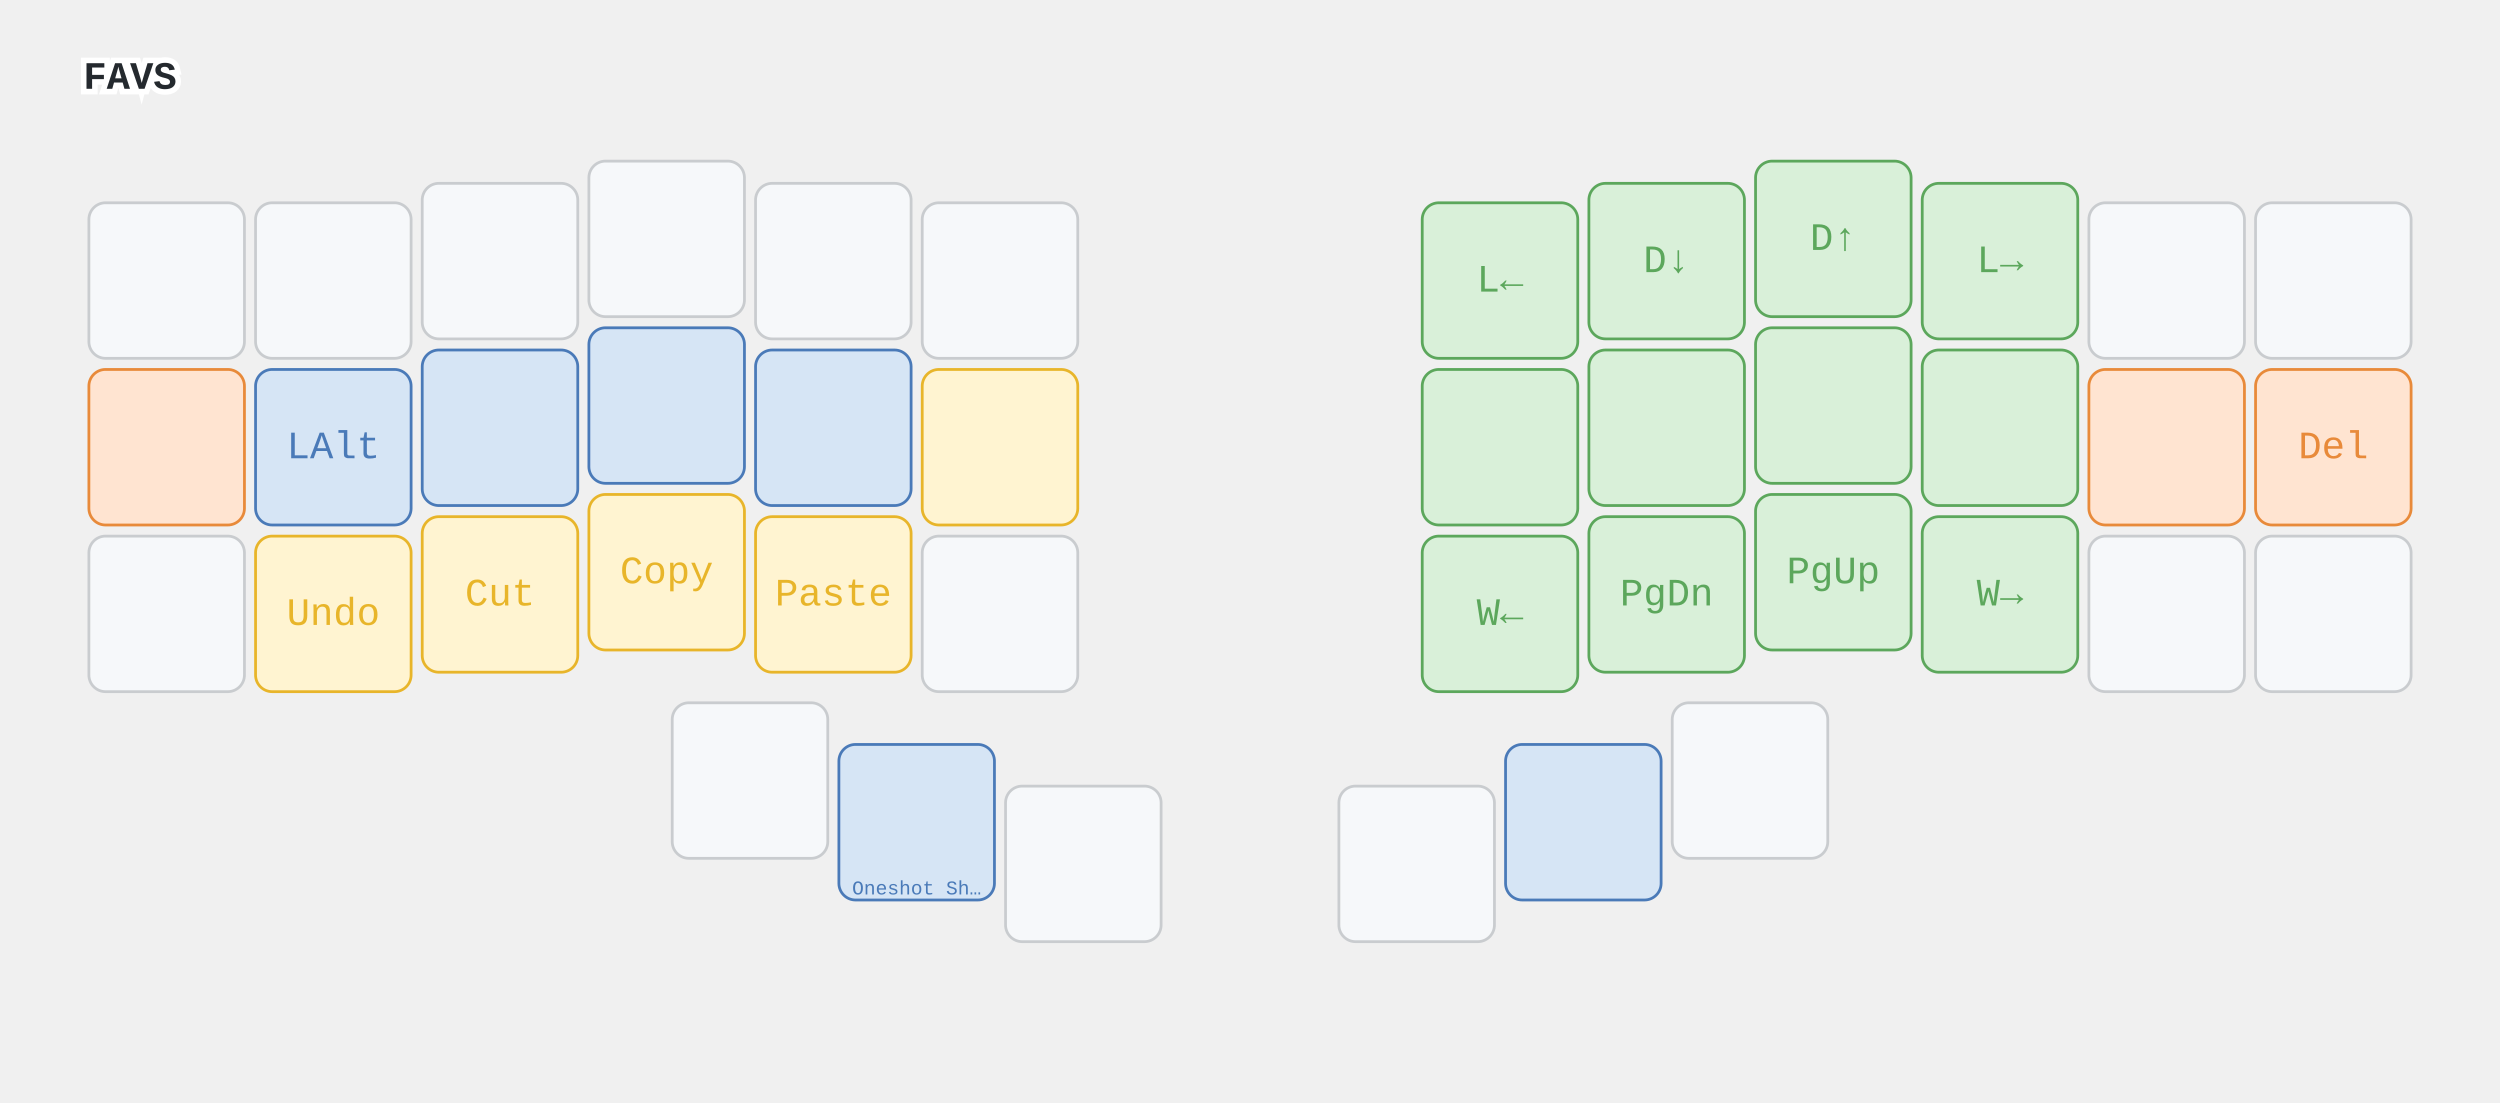
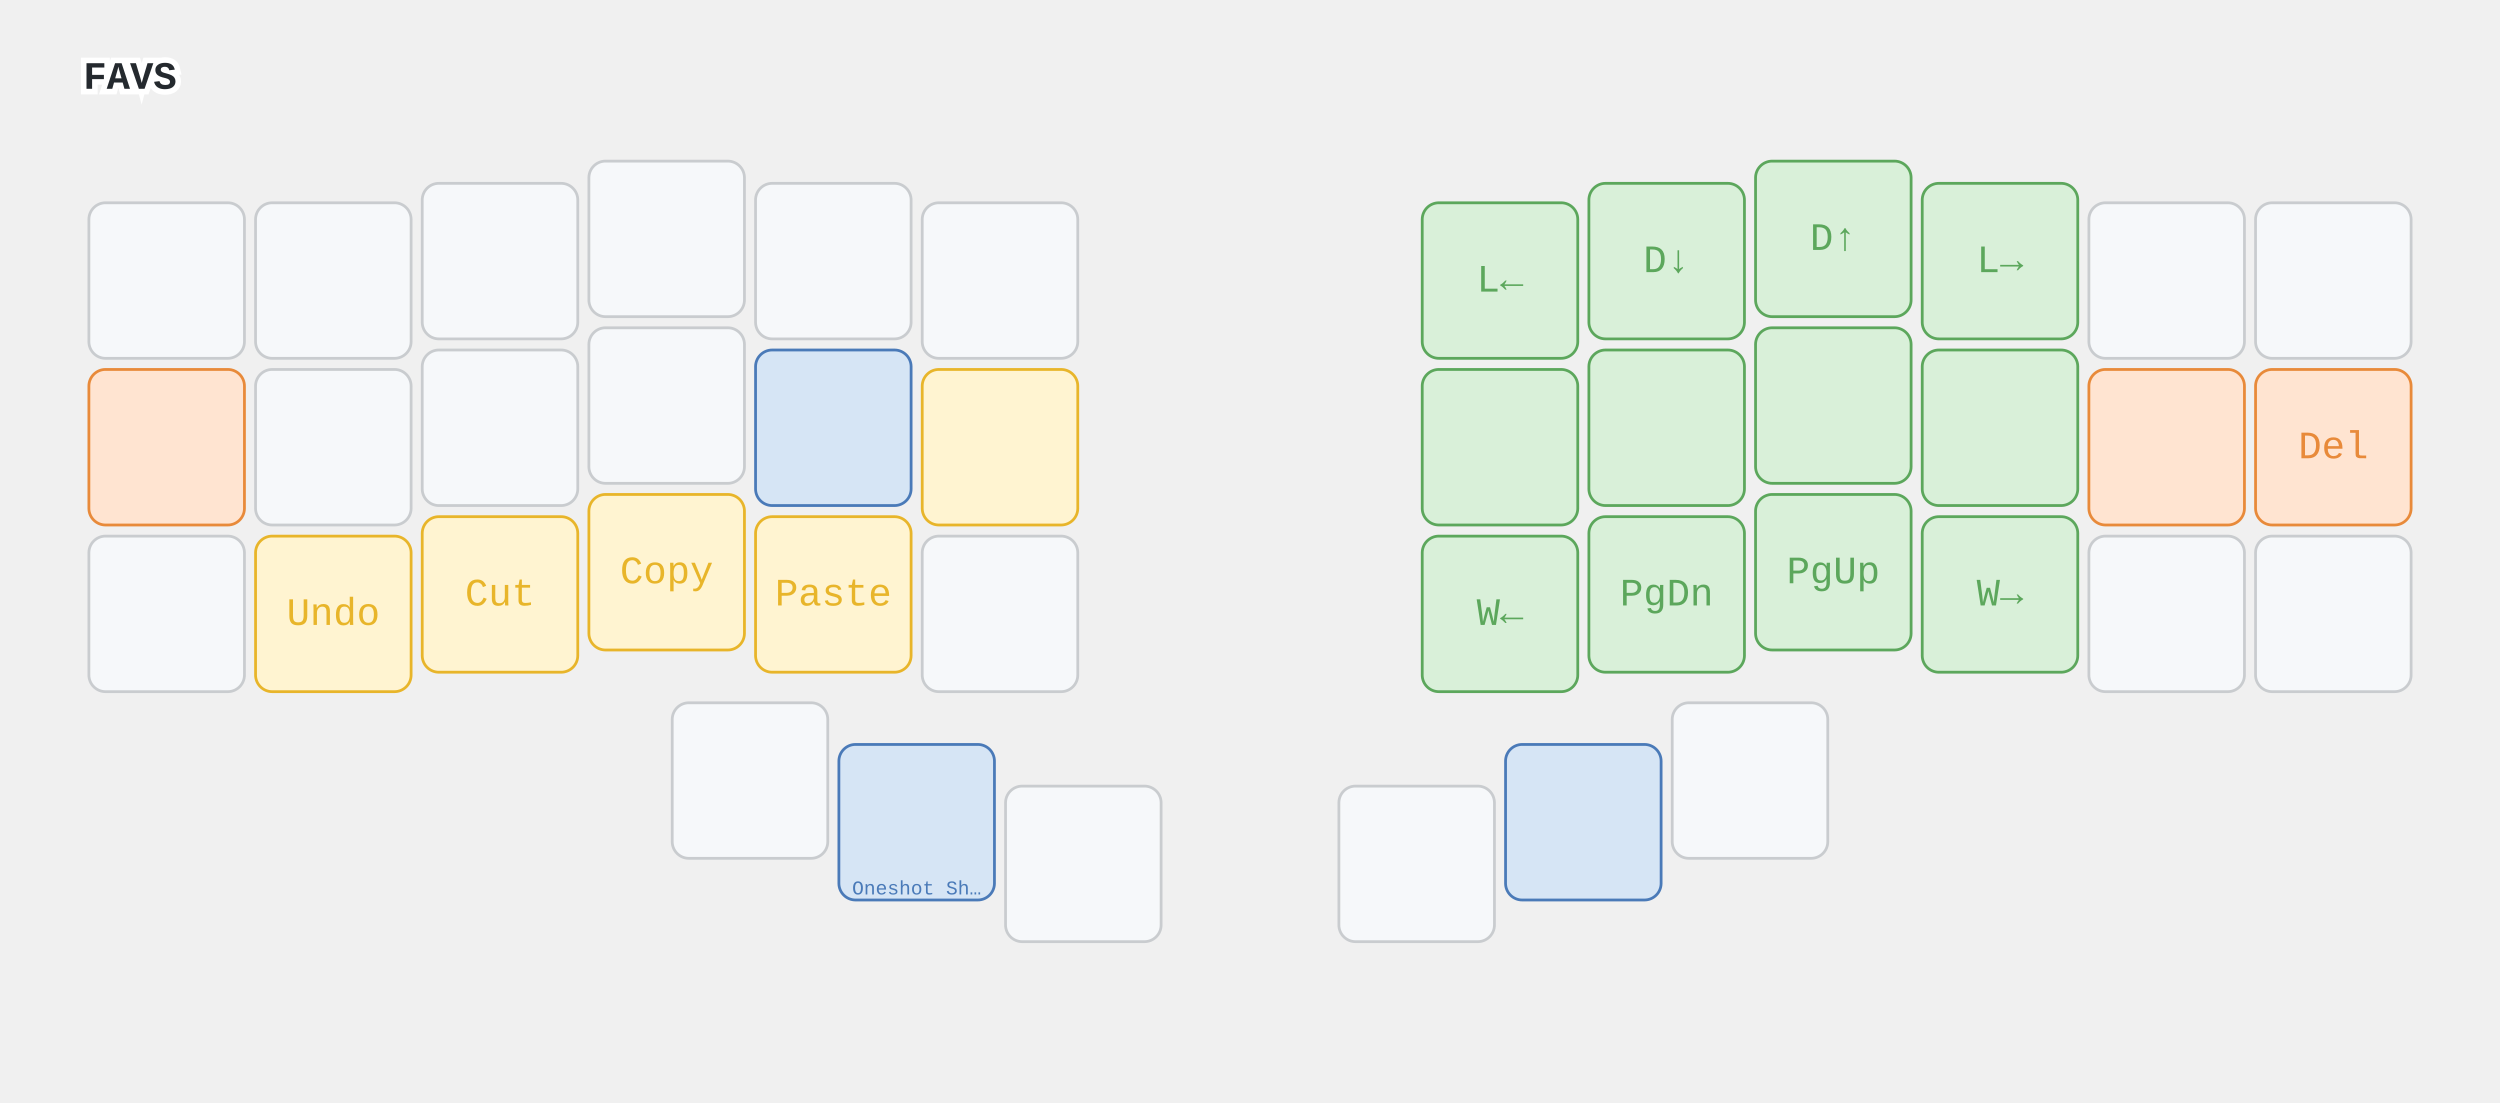
<svg xmlns="http://www.w3.org/2000/svg" xmlns:xlink="http://www.w3.org/1999/xlink" width="900" height="397" viewBox="0 0 900 397" class="keymap">
  <defs>/* start glyphs */
- <svg id="mdi:apple-keyboard-command">
-       <svg id="mdi-apple-keyboard-command" viewBox="0 0 24 24">
-         <path d="M6,2A4,4 0 0,1 10,6V8H14V6A4,4 0 0,1 18,2A4,4 0 0,1 22,6A4,4 0 0,1 18,10H16V14H18A4,4 0 0,1 22,18A4,4 0 0,1 18,22A4,4 0 0,1 14,18V16H10V18A4,4 0 0,1 6,22A4,4 0 0,1 2,18A4,4 0 0,1 6,14H8V10H6A4,4 0 0,1 2,6A4,4 0 0,1 6,2M16,18A2,2 0 0,0 18,20A2,2 0 0,0 20,18A2,2 0 0,0 18,16H16V18M14,10H10V14H14V10M6,16A2,2 0 0,0 4,18A2,2 0 0,0 6,20A2,2 0 0,0 8,18V16H6M8,6A2,2 0 0,0 6,4A2,2 0 0,0 4,6A2,2 0 0,0 6,8H8V6M18,8A2,2 0 0,0 20,6A2,2 0 0,0 18,4A2,2 0 0,0 16,6V8H18Z" />
-       </svg>
-     </svg>
-     <svg id="mdi:apple-keyboard-control">
-       <svg id="mdi-apple-keyboard-control" viewBox="0 0 24 24">
-         <path d="M19.78,11.78L18.36,13.19L12,6.83L5.64,13.19L4.22,11.78L12,4L19.78,11.78Z" />
-       </svg>
-     </svg>
-     <svg id="mdi:apple-keyboard-shift">
+ <svg id="mdi:apple-keyboard-shift">
      <svg id="mdi-apple-keyboard-shift" viewBox="0 0 24 24">
        <path d="M15,18V12H17.17L12,6.83L6.83,12H9V18H15M12,4L22,14H17V20H7V14H2L12,4Z" />
      </svg>
    </svg>
    <svg id="mdi:arrow-down">
      <svg id="mdi-arrow-down" viewBox="0 0 24 24">
        <path d="M11,4H13V16L18.5,10.5L19.92,11.92L12,19.84L4.08,11.92L5.5,10.5L11,16V4Z" />
      </svg>
    </svg>
    <svg id="mdi:arrow-left">
      <svg id="mdi-arrow-left" viewBox="0 0 24 24">
        <path d="M20,11V13H8L13.5,18.5L12.08,19.92L4.16,12L12.08,4.08L13.5,5.5L8,11H20Z" />
      </svg>
    </svg>
    <svg id="mdi:arrow-right">
      <svg id="mdi-arrow-right" viewBox="0 0 24 24">
        <path d="M4,11V13H16L10.5,18.5L11.92,19.92L19.84,12L11.92,4.08L10.5,5.5L16,11H4Z" />
      </svg>
    </svg>
    <svg id="mdi:arrow-up">
      <svg id="mdi-arrow-up" viewBox="0 0 24 24">
        <path d="M13,20H11V8L5.5,13.5L4.08,12.08L12,4.16L19.92,12.08L18.5,13.5L13,8V20Z" />
      </svg>
    </svg>
    <svg id="mdi:keyboard-esc">
      <svg id="mdi-keyboard-esc" viewBox="0 0 24 24">
        <path d="M1 7H7V9H3V11H7V13H3V15H7V17H1V7M11 7H15V9H11V11H13C14.11 11 15 11.9 15 13V15C15 16.11 14.11 17 13 17H9V15H13V13H11C9.9 13 9 12.11 9 11V9C9 7.9 9.9 7 11 7M19 7H21C22.11 7 23 7.9 23 9V10H21V9H19V15H21V14H23V15C23 16.11 22.11 17 21 17H19C17.9 17 17 16.11 17 15V9C17 7.9 17.9 7 19 7Z" />
      </svg>
    </svg>
    <svg id="mdi:keyboard-return">
      <svg id="mdi-keyboard-return" viewBox="0 0 24 24">
        <path d="M19,7V11H5.83L9.41,7.41L8,6L2,12L8,18L9.41,16.58L5.83,13H21V7H19Z" />
      </svg>
    </svg>
    <svg id="mdi:star-four-points-box">
      <svg id="mdi-star-four-points-box" viewBox="0 0 24 24">
        <path d="M5 3H19C20.1 3 21 3.89 21 5V19C21 19.53 20.79 20.04 20.41 20.41C20.04 20.79 19.53 21 19 21H5C4.47 21 3.96 20.79 3.59 20.41C3.21 20.04 3 19.53 3 19V5C3 3.89 3.89 3 5 3M12 17L13.56 13.58L17 12L13.56 10.44L12 7L10.43 10.44L7 12L10.43 13.58L12 17Z" />
      </svg>
    </svg>
    <svg id="mdi:swap-horizontal">
      <svg id="mdi-swap-horizontal" viewBox="0 0 24 24">
        <path d="M21,9L17,5V8H10V10H17V13M7,11L3,15L7,19V16H14V14H7V11Z" />
      </svg>
    </svg>
  </defs>/* end glyphs */
<style>/* inherit to force styles through use tags */
svg path {
    fill: inherit;
}

/* font and background color specifications */
svg.keymap {
    font-family: SFMono-Regular,Consolas,Liberation Mono,Menlo,monospace;
    font-size: 14px;
    font-kerning: normal;
    text-rendering: optimizeLegibility;
    fill: #24292e;
}

/* default key styling */
rect.key {
    fill: #f6f8fa;
}

rect.key, rect.combo {
    stroke: #c9cccf;
    stroke-width: 1;
}

/* default key side styling, only used is draw_key_sides is set */
rect.side {
    filter: brightness(90%);
}

/* color accent for combo boxes */
rect.combo, rect.combo-separate {
    fill: #cdf;
}

/* color accent for held keys */
rect.held, rect.combo.held {
    fill: #fdd;
}

/* color accent for ghost (optional) keys */
rect.ghost, rect.combo.ghost {
    stroke-dasharray: 4, 4;
    stroke-width: 2;
}

text {
    text-anchor: middle;
    dominant-baseline: middle;
}

/* styling for layer labels */
text.label {
    font-weight: bold;
    text-anchor: start;
    stroke: white;
    stroke-width: 4;
    paint-order: stroke;
}

/* styling for optional footer */
text.footer {
    text-anchor: end;
    dominant-baseline: auto;
    stroke: white;
    stroke-width: 4;
    paint-order: stroke;
}

/* styling for combo tap, and key non-tap label text */
text.combo, text.hold, text.shifted, text.left, text.right, text.tl, text.tr, text.bl, text.br {
    font-size: 11px;
}

text.hold, text.bl, text.br {
    text-anchor: middle;
    dominant-baseline: auto;
}

text.shifted, text.tl, text.tr {
    text-anchor: middle;
    dominant-baseline: hanging;
}

text.left, text.tl, text.bl {
    text-anchor: start;
}

text.right, text.tr, text.br {
    text-anchor: end;
}

text.layer-activator {
    text-decoration: underline;
}

/* styling for hold/shifted label text in combo box */
text.combo.hold, text.combo.shifted, text.combo.left, text.combo.right {
    font-size: 8px;
}

/* lighter symbol for transparent keys */
text.trans {
    fill: #7b7e81;
}

/* styling for combo dendrons */
path.combo {
    stroke-width: 1;
    stroke: gray;
    fill: none;
}

/* Start Tabler Icons Cleanup */
/* cannot use height/width with glyphs */
.icon-tabler &gt; path {
    fill: inherit;
    stroke: inherit;
    stroke-width: 2;
}
/* hide tabler's default box */
.icon-tabler &gt; path[stroke="none"][fill="none"] {
    visibility: hidden;
}
/* End Tabler Icons Cleanup */

.key.modifier rect { fill: #d6e5f5; stroke: #4a7ab8; }
.key.modifier :not(rect) { fill: #4a7ab8; }
.key.nav rect { fill: #d9f0d9; stroke: #5ca75c; }
.key.nav :not(rect) { fill: #5ca75c; }
.key.editing rect { fill: #ffe4d1; stroke: #e88a3a; }
.key.editing :not(rect) { fill: #e88a3a; }
.key.layer rect { fill: #ead9eb; stroke: #9a5fa1; }
.key.layer :not(rect) { fill: #9a5fa1; }
.key.system rect { fill: #fff4d1; stroke: #e8b52a; }
.key.system :not(rect) { fill: #e8b52a; }
.key.symbol rect { fill: #d4f0e8; stroke: #4aa78a; }
.key.symbol :not(rect) { fill: #4aa78a; }
.key.accent rect { fill: #ffe0d6; stroke: #e86d4a; }
.key.accent :not(rect) { fill: #e86d4a; }
</style>
  <g transform="translate(30, 0)" class="layer-FAVS">
    <text x="0" y="28" class="label" id="FAVS">FAVS</text>
    <g transform="translate(0, 56)">
      <g transform="translate(30, 45)" class="key keypos-0">
        <rect rx="6" ry="6" x="-28" y="-28" width="56" height="56" class="key" />
      </g>
      <g transform="translate(90, 45)" class="key keypos-1">
        <rect rx="6" ry="6" x="-28" y="-28" width="56" height="56" class="key" />
      </g>
      <g transform="translate(150, 38)" class="key keypos-2">
        <rect rx="6" ry="6" x="-28" y="-28" width="56" height="56" class="key" />
      </g>
      <g transform="translate(210, 30)" class="key keypos-3">
        <rect rx="6" ry="6" x="-28" y="-28" width="56" height="56" class="key" />
      </g>
      <g transform="translate(270, 38)" class="key keypos-4">
        <rect rx="6" ry="6" x="-28" y="-28" width="56" height="56" class="key" />
      </g>
      <g transform="translate(330, 45)" class="key keypos-5">
        <rect rx="6" ry="6" x="-28" y="-28" width="56" height="56" class="key" />
      </g>
      <g transform="translate(510, 45)" class="key nav keypos-6">
        <rect rx="6" ry="6" x="-28" y="-28" width="56" height="56" class="key nav" />
        <text x="0" y="0" class="key nav tap">L←</text>
      </g>
      <g transform="translate(570, 38)" class="key nav keypos-7">
        <rect rx="6" ry="6" x="-28" y="-28" width="56" height="56" class="key nav" />
        <text x="0" y="0" class="key nav tap">D↓</text>
      </g>
      <g transform="translate(630, 30)" class="key nav keypos-8">
        <rect rx="6" ry="6" x="-28" y="-28" width="56" height="56" class="key nav" />
        <text x="0" y="0" class="key nav tap">D↑</text>
      </g>
      <g transform="translate(690, 38)" class="key nav keypos-9">
        <rect rx="6" ry="6" x="-28" y="-28" width="56" height="56" class="key nav" />
        <text x="0" y="0" class="key nav tap">L→</text>
      </g>
      <g transform="translate(750, 45)" class="key keypos-10">
        <rect rx="6" ry="6" x="-28" y="-28" width="56" height="56" class="key" />
      </g>
      <g transform="translate(810, 45)" class="key keypos-11">
        <rect rx="6" ry="6" x="-28" y="-28" width="56" height="56" class="key" />
      </g>
      <g transform="translate(30, 105)" class="key editing keypos-12">
        <rect rx="6" ry="6" x="-28" y="-28" width="56" height="56" class="key editing" />
        <use href="#mdi:keyboard-esc" xlink:href="#mdi:keyboard-esc" x="-7" y="-7" height="14" width="14.0" class="key editing tap glyph mdi:keyboard-esc" />
      </g>
-       <g transform="translate(90, 105)" class="key modifier keypos-13">
-         <rect rx="6" ry="6" x="-28" y="-28" width="56" height="56" class="key modifier" />
-         <text x="0" y="0" class="key modifier tap">LAlt</text>
-       </g>
-       <g transform="translate(150, 98)" class="key modifier keypos-14">
-         <rect rx="6" ry="6" x="-28" y="-28" width="56" height="56" class="key modifier" />
-         <use href="#mdi:apple-keyboard-command" xlink:href="#mdi:apple-keyboard-command" x="-7" y="-7" height="14" width="14.0" class="key modifier tap glyph mdi:apple-keyboard-command" />
-       </g>
-       <g transform="translate(210, 90)" class="key modifier keypos-15">
-         <rect rx="6" ry="6" x="-28" y="-28" width="56" height="56" class="key modifier" />
-         <use href="#mdi:apple-keyboard-control" xlink:href="#mdi:apple-keyboard-control" x="-7" y="-7" height="14" width="14.0" class="key modifier tap glyph mdi:apple-keyboard-control" />
+       <g transform="translate(90, 105)" class="key keypos-13">
+         <rect rx="6" ry="6" x="-28" y="-28" width="56" height="56" class="key" />
+       </g>
+       <g transform="translate(150, 98)" class="key keypos-14">
+         <rect rx="6" ry="6" x="-28" y="-28" width="56" height="56" class="key" />
+       </g>
+       <g transform="translate(210, 90)" class="key keypos-15">
+         <rect rx="6" ry="6" x="-28" y="-28" width="56" height="56" class="key" />
      </g>
      <g transform="translate(270, 98)" class="key modifier keypos-16">
        <rect rx="6" ry="6" x="-28" y="-28" width="56" height="56" class="key modifier" />
        <use href="#mdi:star-four-points-box" xlink:href="#mdi:star-four-points-box" x="-7" y="-7" height="14" width="14.0" class="key modifier tap glyph mdi:star-four-points-box" />
      </g>
      <g transform="translate(330, 105)" class="key system keypos-17">
        <rect rx="6" ry="6" x="-28" y="-28" width="56" height="56" class="key system" />
        <use href="#mdi:swap-horizontal" xlink:href="#mdi:swap-horizontal" x="-7" y="-7" height="14" width="14.0" class="key system tap glyph mdi:swap-horizontal" />
      </g>
      <g transform="translate(510, 105)" class="key nav keypos-18">
        <rect rx="6" ry="6" x="-28" y="-28" width="56" height="56" class="key nav" />
        <use href="#mdi:arrow-left" xlink:href="#mdi:arrow-left" x="-7" y="-7" height="14" width="14.0" class="key nav tap glyph mdi:arrow-left" />
      </g>
      <g transform="translate(570, 98)" class="key nav keypos-19">
        <rect rx="6" ry="6" x="-28" y="-28" width="56" height="56" class="key nav" />
        <use href="#mdi:arrow-down" xlink:href="#mdi:arrow-down" x="-7" y="-7" height="14" width="14.0" class="key nav tap glyph mdi:arrow-down" />
      </g>
      <g transform="translate(630, 90)" class="key nav keypos-20">
        <rect rx="6" ry="6" x="-28" y="-28" width="56" height="56" class="key nav" />
        <use href="#mdi:arrow-up" xlink:href="#mdi:arrow-up" x="-7" y="-7" height="14" width="14.0" class="key nav tap glyph mdi:arrow-up" />
      </g>
      <g transform="translate(690, 98)" class="key nav keypos-21">
        <rect rx="6" ry="6" x="-28" y="-28" width="56" height="56" class="key nav" />
        <use href="#mdi:arrow-right" xlink:href="#mdi:arrow-right" x="-7" y="-7" height="14" width="14.0" class="key nav tap glyph mdi:arrow-right" />
      </g>
      <g transform="translate(750, 105)" class="key editing keypos-22">
        <rect rx="6" ry="6" x="-28" y="-28" width="56" height="56" class="key editing" />
        <use href="#mdi:keyboard-return" xlink:href="#mdi:keyboard-return" x="-7" y="-7" height="14" width="14.0" class="key editing tap glyph mdi:keyboard-return" />
      </g>
      <g transform="translate(810, 105)" class="key editing keypos-23">
        <rect rx="6" ry="6" x="-28" y="-28" width="56" height="56" class="key editing" />
        <text x="0" y="0" class="key editing tap">Del</text>
      </g>
      <g transform="translate(30, 165)" class="key keypos-24">
        <rect rx="6" ry="6" x="-28" y="-28" width="56" height="56" class="key" />
      </g>
      <g transform="translate(90, 165)" class="key system keypos-25">
        <rect rx="6" ry="6" x="-28" y="-28" width="56" height="56" class="key system" />
        <text x="0" y="0" class="key system tap">Undo</text>
      </g>
      <g transform="translate(150, 158)" class="key system keypos-26">
        <rect rx="6" ry="6" x="-28" y="-28" width="56" height="56" class="key system" />
        <text x="0" y="0" class="key system tap">Cut</text>
      </g>
      <g transform="translate(210, 150)" class="key system keypos-27">
        <rect rx="6" ry="6" x="-28" y="-28" width="56" height="56" class="key system" />
        <text x="0" y="0" class="key system tap">Copy</text>
      </g>
      <g transform="translate(270, 158)" class="key system keypos-28">
        <rect rx="6" ry="6" x="-28" y="-28" width="56" height="56" class="key system" />
        <text x="0" y="0" class="key system tap">Paste</text>
      </g>
      <g transform="translate(330, 165)" class="key keypos-29">
        <rect rx="6" ry="6" x="-28" y="-28" width="56" height="56" class="key" />
      </g>
      <g transform="translate(510, 165)" class="key nav keypos-30">
        <rect rx="6" ry="6" x="-28" y="-28" width="56" height="56" class="key nav" />
        <text x="0" y="0" class="key nav tap">W←</text>
      </g>
      <g transform="translate(570, 158)" class="key nav keypos-31">
        <rect rx="6" ry="6" x="-28" y="-28" width="56" height="56" class="key nav" />
        <text x="0" y="0" class="key nav tap">PgDn</text>
      </g>
      <g transform="translate(630, 150)" class="key nav keypos-32">
        <rect rx="6" ry="6" x="-28" y="-28" width="56" height="56" class="key nav" />
        <text x="0" y="0" class="key nav tap">PgUp</text>
      </g>
      <g transform="translate(690, 158)" class="key nav keypos-33">
        <rect rx="6" ry="6" x="-28" y="-28" width="56" height="56" class="key nav" />
        <text x="0" y="0" class="key nav tap">W→</text>
      </g>
      <g transform="translate(750, 165)" class="key keypos-34">
        <rect rx="6" ry="6" x="-28" y="-28" width="56" height="56" class="key" />
      </g>
      <g transform="translate(810, 165)" class="key keypos-35">
        <rect rx="6" ry="6" x="-28" y="-28" width="56" height="56" class="key" />
      </g>
      <g transform="translate(240, 225)" class="key keypos-36">
        <rect rx="6" ry="6" x="-28" y="-28" width="56" height="56" class="key" />
      </g>
      <g transform="translate(300, 240)" class="key modifier keypos-37">
        <rect rx="6" ry="6" x="-28" y="-28" width="56" height="56" class="key modifier" />
        <use href="#mdi:apple-keyboard-shift" xlink:href="#mdi:apple-keyboard-shift" x="-7" y="-7" height="14" width="14.0" class="key modifier tap glyph mdi:apple-keyboard-shift" />
        <text x="0" y="26" class="key modifier hold">
          <tspan style="font-size: 64%">Oneshot Sh…</tspan>
        </text>
      </g>
      <g transform="translate(360, 255)" class="key keypos-38">
        <rect rx="6" ry="6" x="-28" y="-28" width="56" height="56" class="key" />
      </g>
      <g transform="translate(480, 255)" class="key keypos-39">
        <rect rx="6" ry="6" x="-28" y="-28" width="56" height="56" class="key" />
      </g>
      <g transform="translate(540, 240)" class="key modifier keypos-40">
        <rect rx="6" ry="6" x="-28" y="-28" width="56" height="56" class="key modifier" />
        <use href="#mdi:apple-keyboard-shift" xlink:href="#mdi:apple-keyboard-shift" x="-7" y="-7" height="14" width="14.0" class="key modifier tap glyph mdi:apple-keyboard-shift" />
      </g>
      <g transform="translate(600, 225)" class="key keypos-41">
        <rect rx="6" ry="6" x="-28" y="-28" width="56" height="56" class="key" />
      </g>
    </g>
  </g>
</svg>
